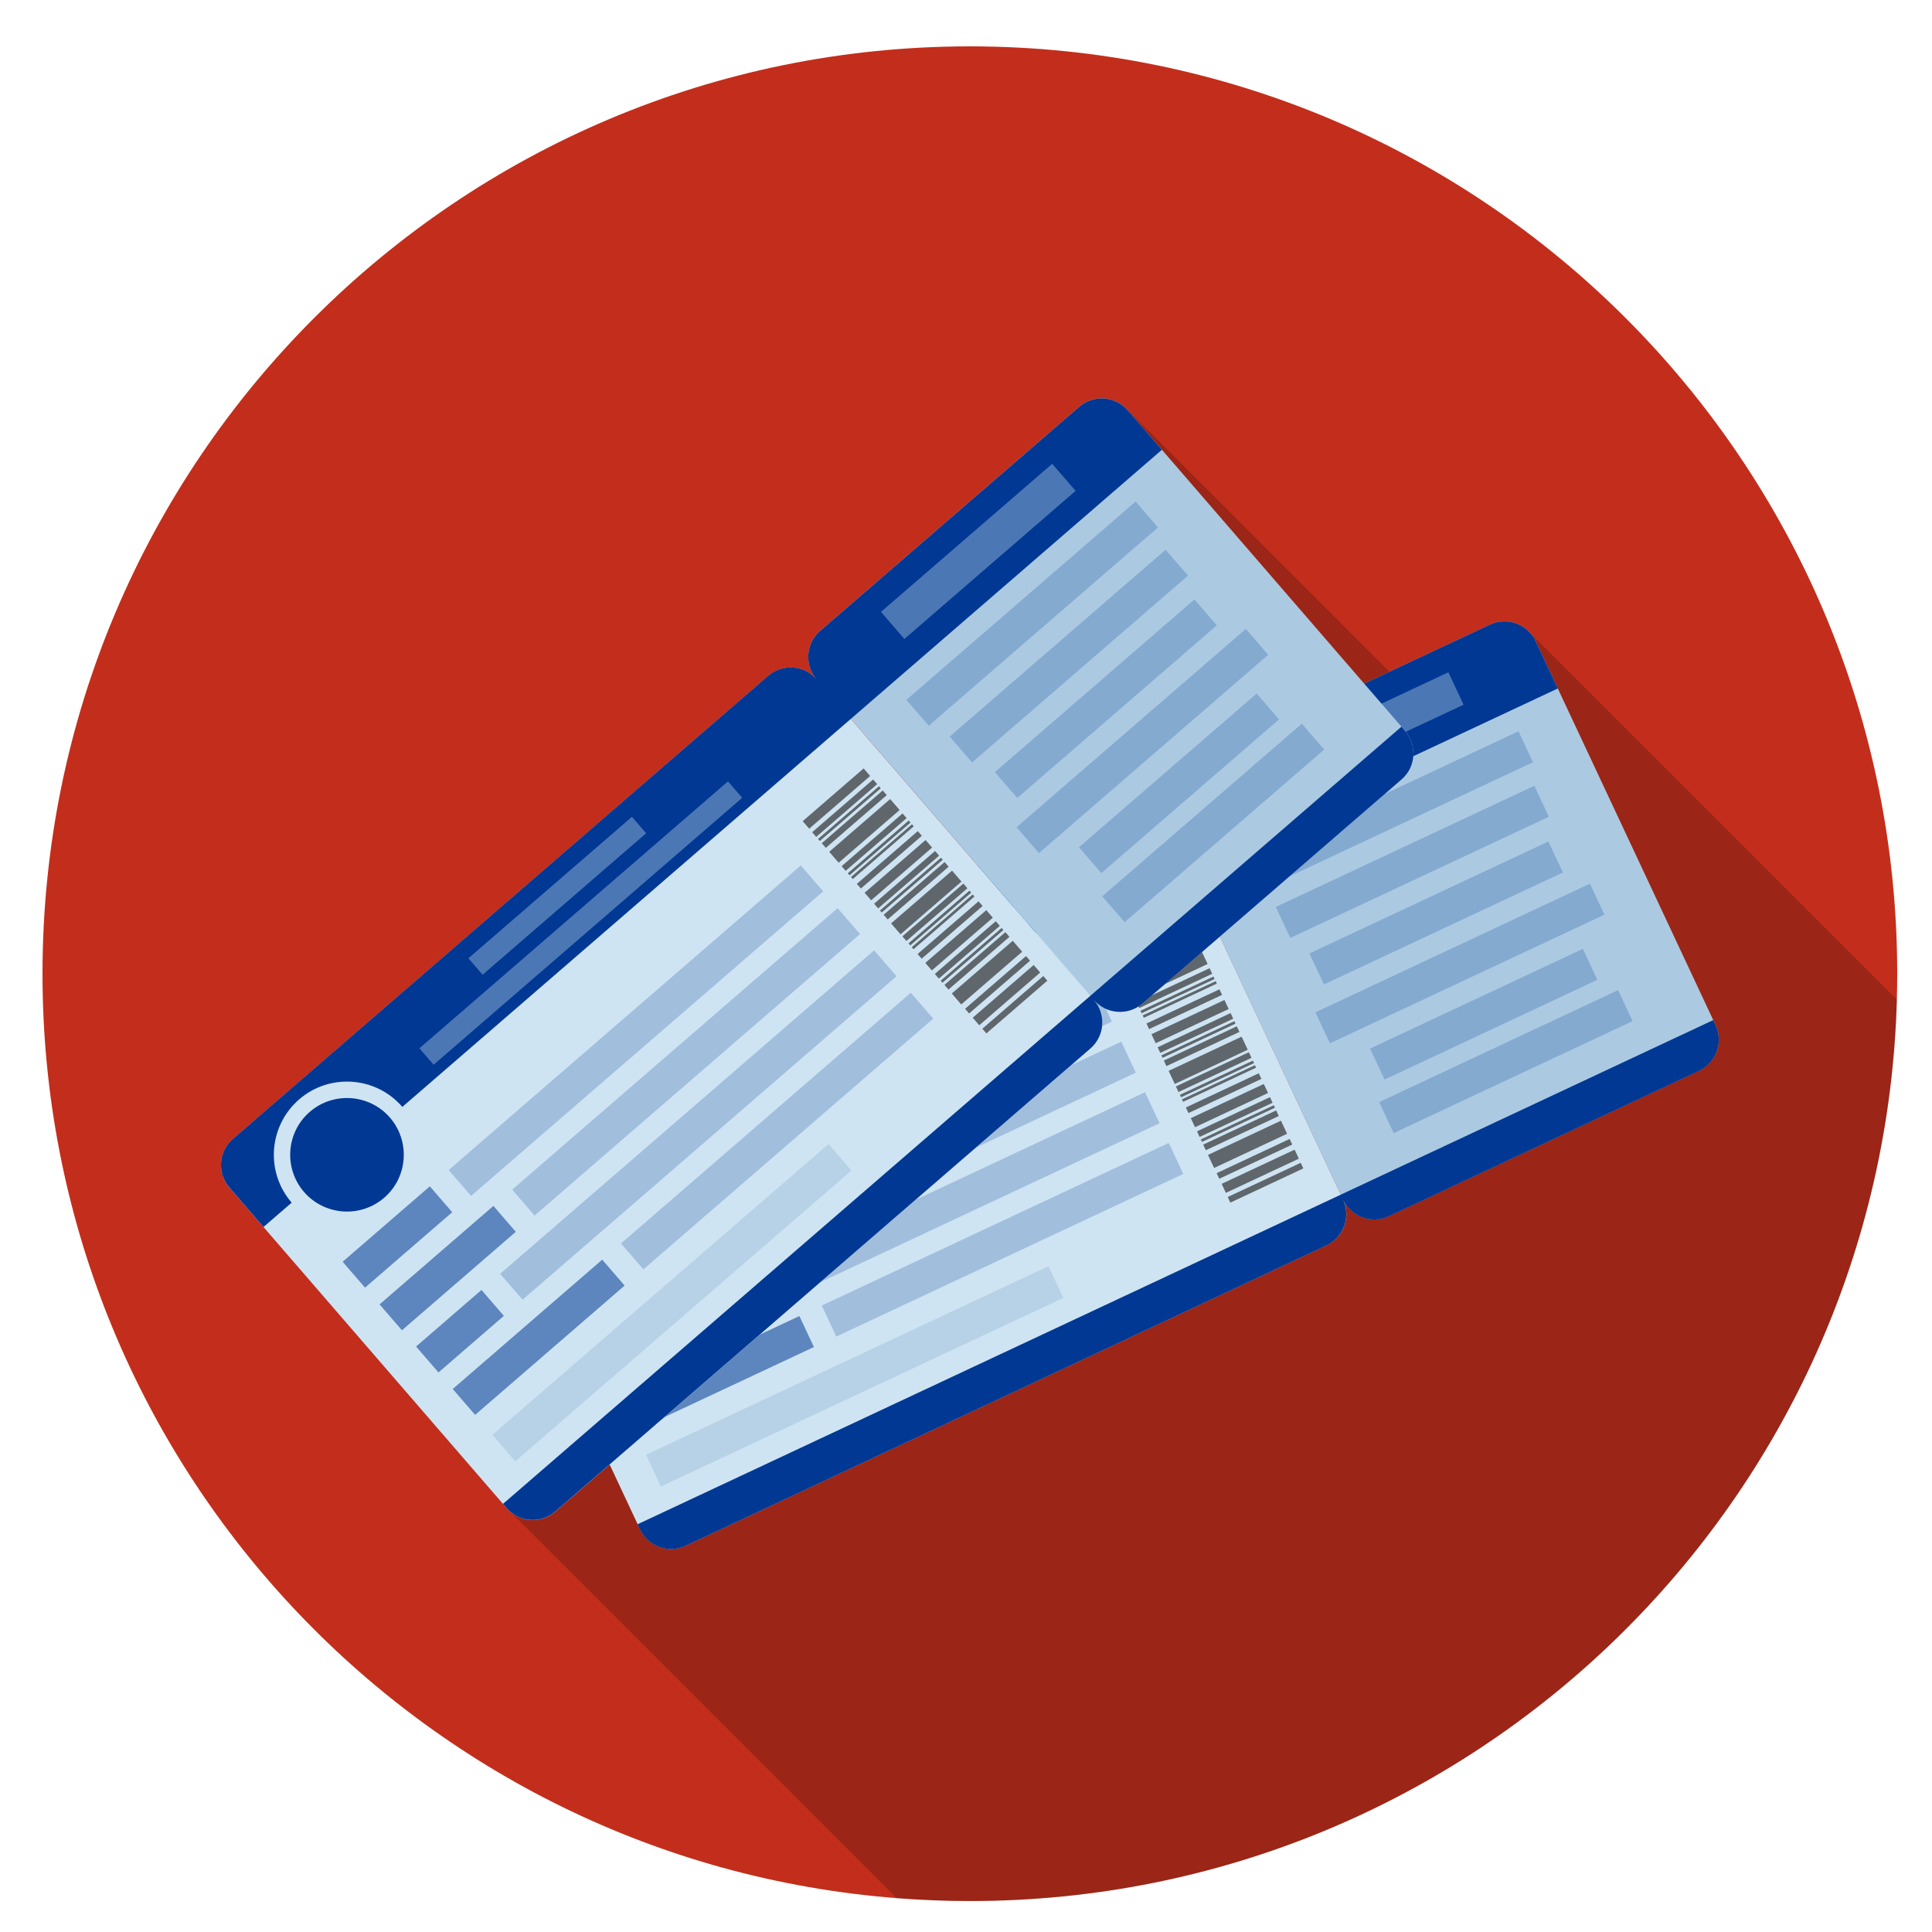
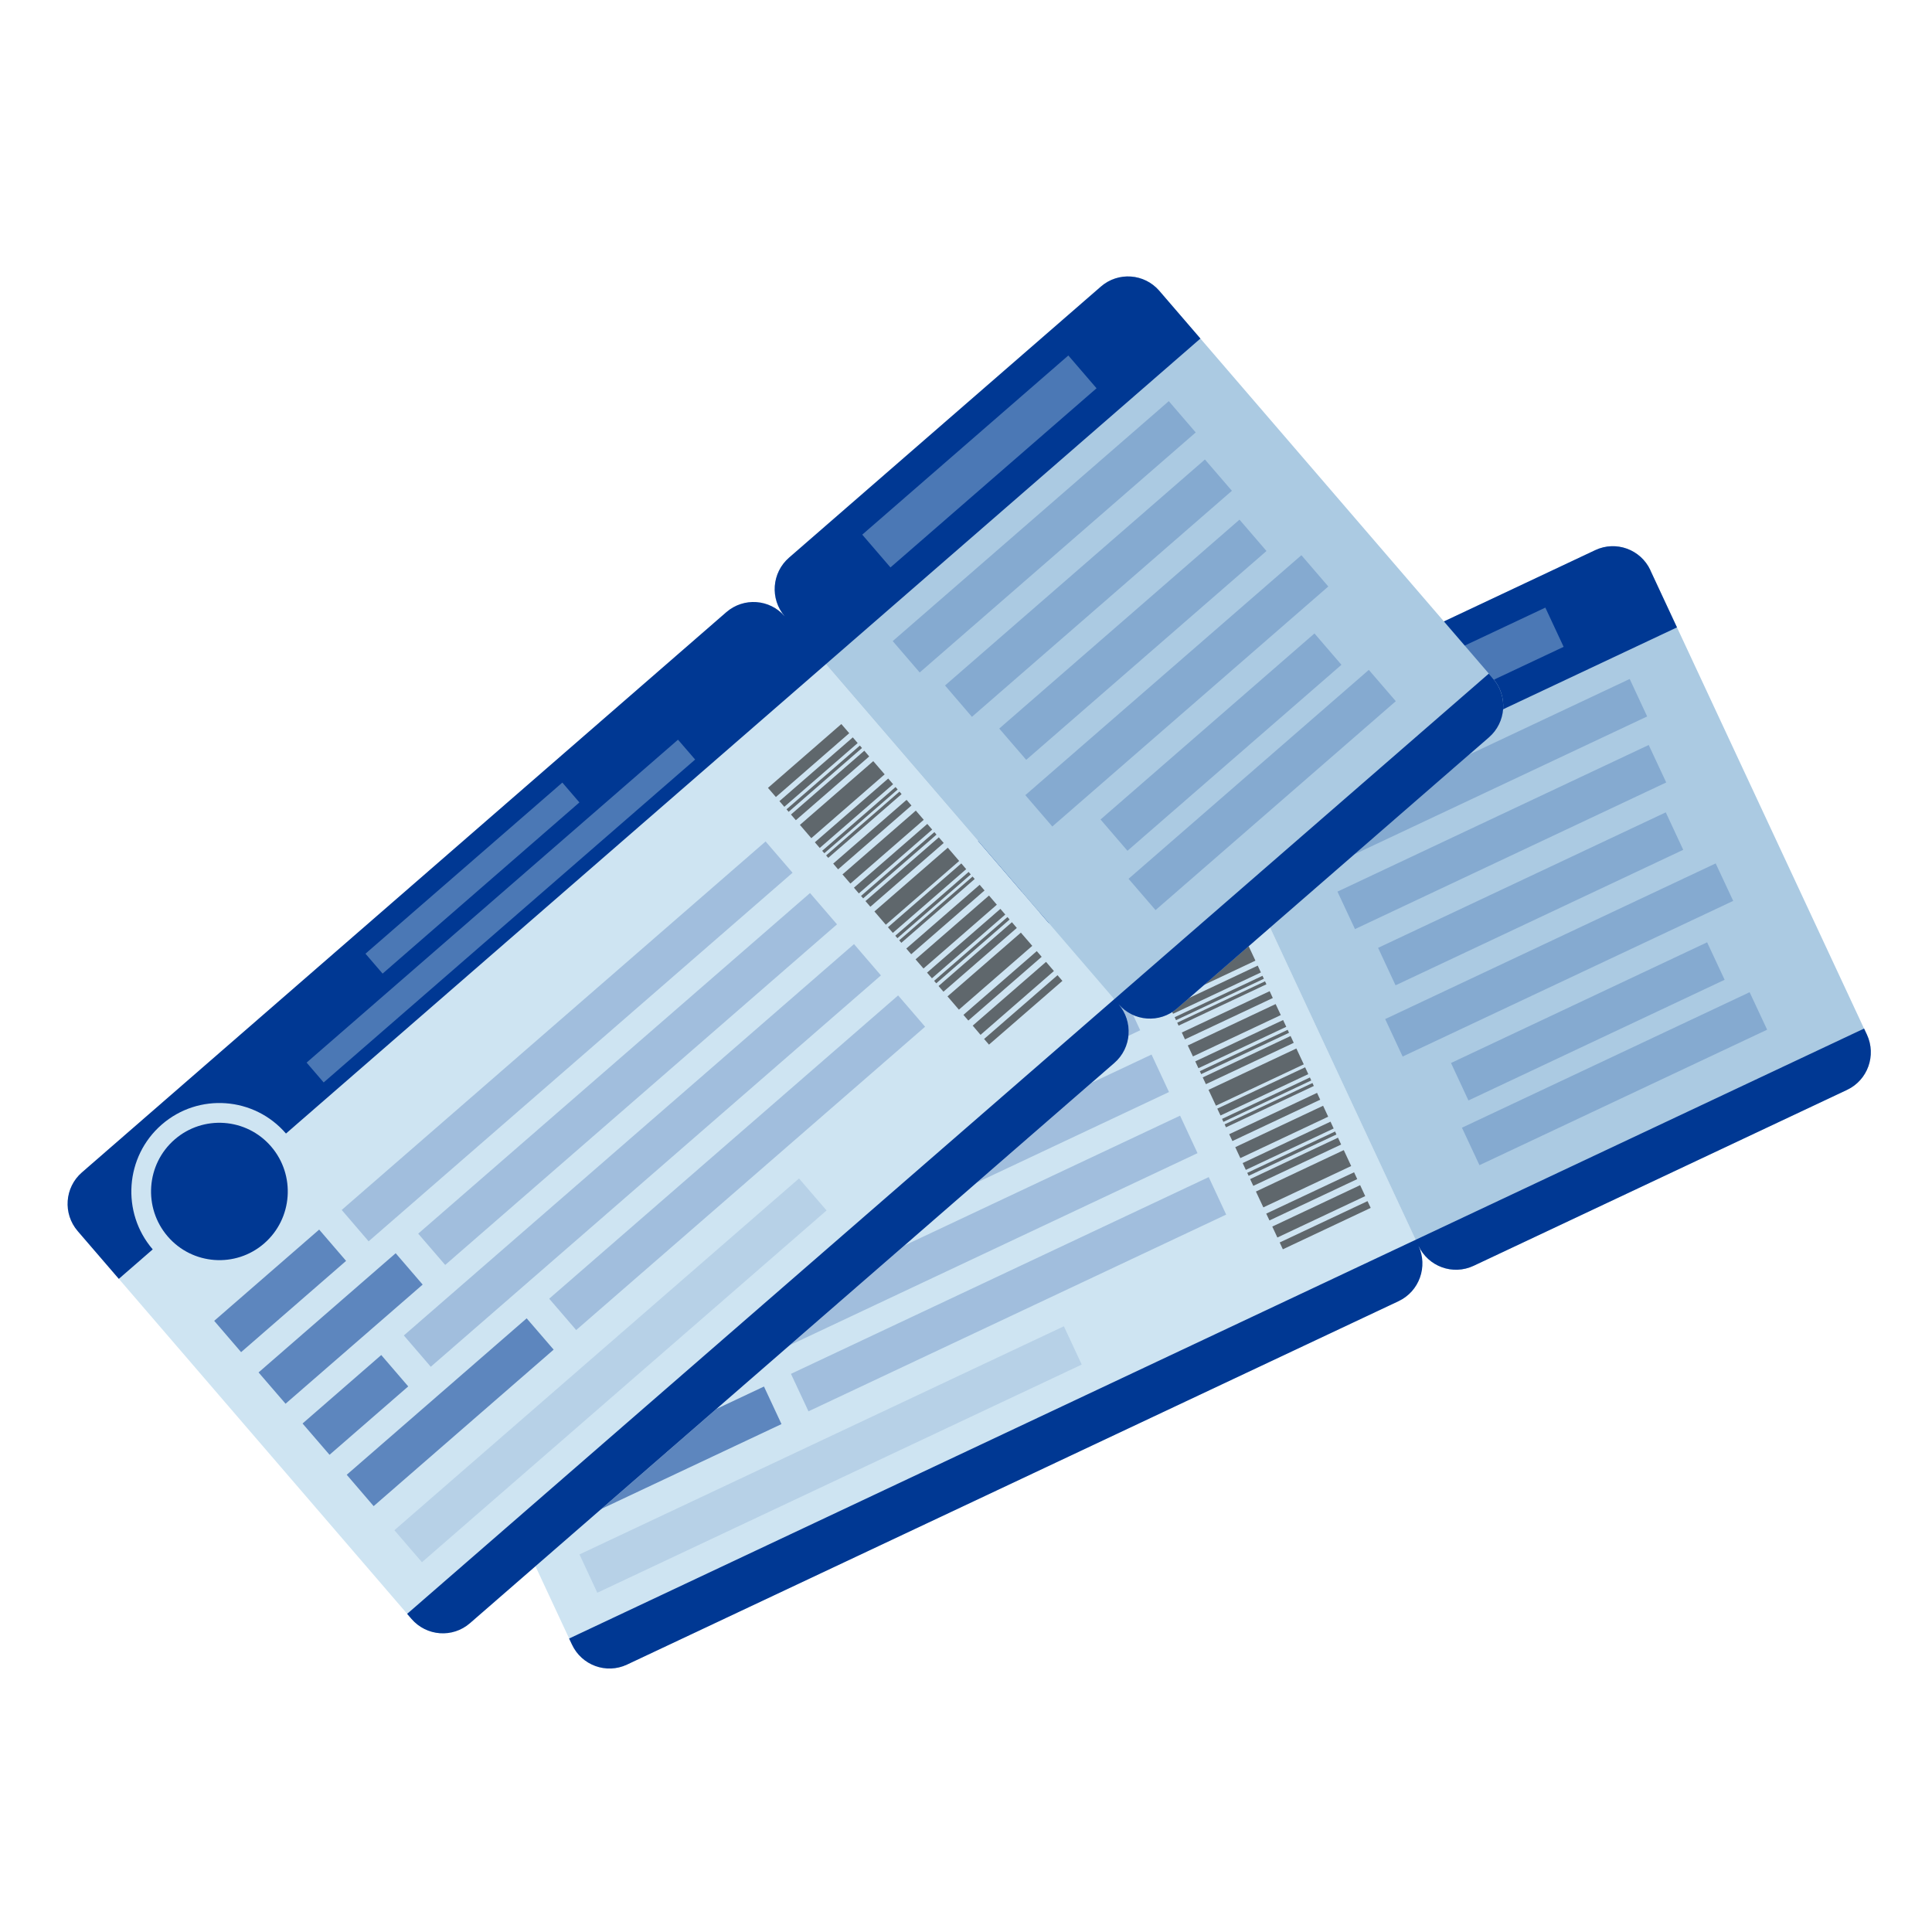
- <svg xmlns="http://www.w3.org/2000/svg" id="Layer_1" data-name="Layer 1" viewBox="0 0 250 250">
+ <svg xmlns="http://www.w3.org/2000/svg" id="Layer_1" data-name="Layer 1" viewBox="0 0 300 300">
  <defs>
    <style>
      .cls-1 {
        fill: #262626;
      }

      .cls-2 {
        fill: #003893;
      }

      .cls-3 {
-         opacity: .2;
+         fill: #cee4f2;
      }

      .cls-4 {
-         fill: #cee4f2;
+         opacity: .22;
      }

      .cls-5 {
-         opacity: .22;
+         opacity: .44;
      }

      .cls-6 {
-         opacity: .44;
+         opacity: .11;
      }

      .cls-7 {
-         opacity: .11;
+         opacity: .66;
      }

      .cls-8 {
-         opacity: .66;
+         opacity: .55;
      }

      .cls-9 {
-         opacity: .55;
-       }
- 
-       .cls-10 {
-         fill: #c22e1b;
-       }
- 
-       .cls-11 {
        fill: #abcae2;
      }
    </style>
  </defs>
-   <path class="cls-10" d="M245.5,126c0,1.13-.02,2.27-.05,3.39-1.8,64.71-54.82,116.6-119.95,116.6-3.18,0-6.33-.13-9.45-.37C54.2,240.82,5.5,189.09,5.5,126,5.5,59.72,59.23,6,125.5,6s120,53.72,120,120Z" />
-   <path class="cls-3" d="M245.46,129.4c-1.8,64.71-54.82,116.6-119.95,116.6-3.18,0-6.33-.13-9.45-.37l-50.49-50.48-13.08-19.26-23.88-23.89s72.96-45.64,76.73-49.71c3.77-4.08,40.61-49.2,40.61-49.2l33.85,33.85,9.89,9.89,7.77-15.45,.77,.76,.03,.04,23.15,23.14,24.07,24.08Z" />
  <g>
-     <g>
-       <path class="cls-4" d="M150.52,105.56l23.28,49.66c1.05,2.23,.09,4.88-2.15,5.93l-82.92,38.87c-2.23,1.04-4.87,.08-5.92-2.15l-23.28-49.66c-1.04-2.23-.08-4.87,2.14-5.92l82.92-38.87c2.23-1.05,4.88-.09,5.93,2.14Z" />
-       <path class="cls-11" d="M198.71,82.97l23.28,49.66c1.05,2.23,.09,4.88-2.14,5.93l-40.13,18.81c-2.23,1.05-4.88,.09-5.93-2.15l-23.28-49.66c-1.04-2.23-.08-4.87,2.15-5.92l40.13-18.81c2.23-1.04,4.87-.08,5.92,2.14Z" />
-       <path class="cls-2" d="M198.71,82.97l2.87,6.12L62.39,154.33l-2.87-6.12c-1.04-2.23-.08-4.87,2.14-5.92l82.92-38.87c2.23-1.05,4.88-.09,5.93,2.14-1.04-2.23-.08-4.87,2.15-5.92l40.13-18.81c2.23-1.04,4.87-.08,5.92,2.14Z" />
-       <path class="cls-2" d="M221.69,132l.3,.64c1.05,2.23,.09,4.88-2.14,5.93l-40.13,18.81c-2.23,1.05-4.88,.09-5.93-2.15,1.05,2.23,.09,4.88-2.15,5.93l-82.92,38.87c-2.23,1.04-4.87,.08-5.92-2.15l-.3-.64,139.19-65.24Z" />
-       <path class="cls-2" d="M82.94,144.7c1.97,4.21,.16,9.21-4.05,11.18-4.2,1.97-9.21,.16-11.18-4.05-1.97-4.21-.16-9.21,4.05-11.18,4.2-1.97,9.21-.16,11.18,4.05Z" />
-       <path class="cls-4" d="M79.34,156.84c-4.73,2.22-10.38,.17-12.59-4.56-2.22-4.73-.17-10.38,4.56-12.59,4.73-2.22,10.38-.17,12.59,4.56,2.22,4.73,.17,10.38-4.56,12.59Zm-7.14-15.23c-3.67,1.72-5.26,6.1-3.54,9.77,1.72,3.67,6.1,5.26,9.77,3.54,3.67-1.72,5.26-6.1,3.54-9.77-1.72-3.67-6.1-5.26-9.77-3.54Z" />
-       <path class="cls-4" d="M81.31,149.59c-.08-.12-.17-.25-.3-.38-.01-.01-.02-.02-.03-.04,0,0,0,0,0,.01-.12-.12-.25-.25-.41-.37-.02-.02-.05-.04-.07-.06-.14-.1-.3-.2-.48-.3h0s-.04-.02-.07-.04c-.54-.28-1.27-.53-2.21-.7,1.32-2.16,1.64-3.63,1.64-3.63h0s-.66-.97-.66-.97c-.02-.02-.04-.04-.06-.04-.06,0-.1,.06-.07,.13l.35,.86-2.9,3.18c-.36-.09-.71-.18-1.04-.26-.29-.04-1.02-.28-1.52-.47-.35-.13-.65-.36-.87-.66l-.59-.82s-.04-.04-.07-.06c.38-.31,.63-.58,.76-.72,.06-.07,.08-.16,.07-.26,0-.03-.04-.05-.06-.03l-1.03,.85s-.02,0-.02,0c-.11-.01-.2,0-.26,0-.07,.01-.08,.12-.02,.17l.03,.02-1.5,.78s-.02,.07,.01,.08c.11,.03,.22,.03,.32,0,.26-.09,.82-.31,1.39-.62l.92,1.57c.48,.83,1.1,1.19,1.11,1.19,.04,.03,.08,.05,.11,.08,.16,.11,.34,.21,.53,.3,.07,.03,.15,.07,.24,.11l-3.23,1.98c-.2,.11-.4,.22-.59,.33-.04,.02-.08,.05-.11,.09,0,0,0,0,0,0l-1.24,.76-.24-.31s-.11-.01-.09,.05c0,.01,0,.02,.01,.03l.42,.56s.51-.1,1.33-.33c1.33-.38,3.5-1.1,5.69-2.33,1.69,.69,3.82,1.43,4.79,1.27,.23-.04,.36-.31,.26-.57-.04-.1-.1-.22-.17-.35-.02-.03-.04-.06-.06-.1Z" />
-       <g class="cls-6">
-         <rect class="cls-11" x="96.62" y="121.99" width="27.98" height="2.81" transform="translate(-41.91 58.61) rotate(-25.11)" />
-       </g>
-       <g class="cls-6">
-         <rect class="cls-11" x="86.19" y="126.21" width="52.79" height="2.81" transform="translate(-43.52 59.84) rotate(-25.11)" />
-       </g>
-       <g class="cls-6">
-         <rect class="cls-11" x="160.5" y="92.98" width="29.29" height="4.63" transform="translate(-23.89 83.34) rotate(-25.11)" />
-       </g>
-       <g class="cls-9">
-         <rect class="cls-2" x="71.27" y="158.06" width="14.92" height="4.43" transform="translate(-60.58 48.56) rotate(-25.11)" />
-       </g>
-       <g class="cls-5">
-         <rect class="cls-2" x="85.54" y="140.75" width="60.25" height="4.43" transform="translate(-49.74 62.6) rotate(-25.11)" />
-       </g>
-       <g class="cls-9">
-         <rect class="cls-2" x="74.15" y="163.7" width="19.48" height="4.43" transform="translate(-62.48 51.29) rotate(-25.11)" />
-       </g>
-       <g class="cls-5">
-         <rect class="cls-2" x="92.98" y="146.39" width="55.68" height="4.43" transform="translate(-51.64 65.32) rotate(-25.11)" />
-       </g>
-       <g class="cls-9">
-         <rect class="cls-2" x="77.61" y="172" width="11.19" height="4.43" transform="translate(-66.07 51.78) rotate(-25.11)" />
-       </g>
-       <g class="cls-5">
-         <rect class="cls-2" x="88.15" y="154.69" width="63.98" height="4.43" transform="translate(-55.23 65.82) rotate(-25.11)" />
-       </g>
-       <g class="cls-9">
-         <rect class="cls-2" x="80.01" y="175.51" width="25.58" height="4.43" transform="translate(-66.65 56.18) rotate(-25.11)" />
-       </g>
-       <g class="cls-5">
-         <rect class="cls-2" x="104.94" y="158.2" width="49.59" height="4.43" transform="translate(-55.82 70.22) rotate(-25.11)" />
-       </g>
-       <g class="cls-5">
-         <rect class="cls-2" x="164.28" y="109.3" width="36.95" height="4.43" transform="translate(-30.05 88.1) rotate(-25.11)" />
-       </g>
-       <g class="cls-5">
-         <rect class="cls-2" x="168.77" y="115.91" width="34.15" height="4.43" transform="translate(-32.57 90.04) rotate(-25.11)" />
-       </g>
-       <g class="cls-5">
-         <rect class="cls-2" x="177.79" y="135.15" width="34.15" height="4.43" transform="translate(-39.88 95.68) rotate(-25.11)" />
-       </g>
-       <g class="cls-5">
-         <rect class="cls-2" x="169.3" y="122.45" width="39.23" height="4.43" transform="translate(-35.05 91.96) rotate(-25.11)" />
-       </g>
-       <g class="cls-5">
-         <rect class="cls-2" x="160.05" y="102.73" width="39.23" height="4.43" transform="translate(-27.55 86.17) rotate(-25.11)" />
-       </g>
-       <g class="cls-5">
-         <rect class="cls-2" x="176.79" y="129.02" width="30.41" height="4.43" transform="translate(-37.55 93.88) rotate(-25.11)" />
-       </g>
-       <g class="cls-6">
-         <rect class="cls-11" x="141.85" y="110.88" width="6.91" height="2.81" transform="translate(-33.92 72.28) rotate(-25.11)" />
-       </g>
-       <g class="cls-7">
-         <rect class="cls-2" x="81.85" y="175.83" width="57.51" height="4.53" transform="translate(-65.13 63.77) rotate(-25.11)" />
-       </g>
-       <g class="cls-8">
-         <rect class="cls-1" x="143.58" y="120.45" width="10.43" height="1.29" transform="translate(-37.33 74.59) rotate(-25.11)" />
-         <rect class="cls-1" x="145.93" y="125.17" width="10.43" height="1.87" transform="translate(-39.23 76.06) rotate(-25.11)" />
-         <rect class="cls-1" x="144.67" y="123.25" width="10.43" height=".35" transform="translate(-38.21 75.28) rotate(-25.11)" />
-         <rect class="cls-1" x="147.16" y="128.56" width="10.43" height=".35" transform="translate(-40.23 76.83) rotate(-25.11)" />
-         <rect class="cls-1" x="147.44" y="129.15" width="10.43" height=".35" transform="translate(-40.45 77.01) rotate(-25.11)" />
-         <rect class="cls-1" x="144.28" y="122.18" width="10.43" height=".8" transform="translate(-37.89 75.03) rotate(-25.11)" />
-         <rect class="cls-1" x="145.08" y="123.89" width="10.43" height=".8" transform="translate(-38.54 75.53) rotate(-25.11)" />
-         <rect class="cls-1" x="148.78" y="131.54" width="10.43" height="1.29" transform="translate(-41.54 77.85) rotate(-25.11)" />
-         <rect class="cls-1" x="151.13" y="136.26" width="10.43" height="1.87" transform="translate(-43.45 79.32) rotate(-25.11)" />
-         <rect class="cls-1" x="149.87" y="134.33" width="10.43" height=".35" transform="translate(-42.43 78.53) rotate(-25.11)" />
-         <rect class="cls-1" x="149.47" y="133.26" width="10.43" height=".8" transform="translate(-42.1 78.28) rotate(-25.11)" />
-         <rect class="cls-1" x="150.28" y="134.98" width="10.43" height=".8" transform="translate(-42.76 78.78) rotate(-25.11)" />
-         <rect class="cls-1" x="146.75" y="127.45" width="10.43" height=".8" transform="translate(-39.89 76.58) rotate(-25.11)" />
-         <rect class="cls-1" x="148.03" y="130.18" width="10.43" height=".8" transform="translate(-40.93 77.38) rotate(-25.11)" />
-         <rect class="cls-1" x="152.26" y="139.43" width="10.43" height=".35" transform="translate(-44.36 80.03) rotate(-25.11)" />
-         <rect class="cls-1" x="152.53" y="140.02" width="10.43" height=".35" transform="translate(-44.59 80.2) rotate(-25.11)" />
-         <rect class="cls-1" x="153.88" y="142.41" width="10.43" height="1.29" transform="translate(-45.68 81.04) rotate(-25.11)" />
-         <rect class="cls-1" x="156.22" y="147.13" width="10.43" height="1.87" transform="translate(-47.58 82.51) rotate(-25.11)" />
-         <rect class="cls-1" x="154.97" y="145.21" width="10.43" height=".35" transform="translate(-46.56 81.72) rotate(-25.11)" />
-         <rect class="cls-1" x="154.57" y="144.14" width="10.43" height=".8" transform="translate(-46.24 81.47) rotate(-25.11)" />
-         <rect class="cls-1" x="155.37" y="145.85" width="10.43" height=".8" transform="translate(-46.89 81.98) rotate(-25.11)" />
-         <rect class="cls-1" x="151.84" y="138.32" width="10.43" height=".8" transform="translate(-44.03 79.77) rotate(-25.11)" />
-         <rect class="cls-1" x="153.13" y="141.05" width="10.43" height=".8" transform="translate(-45.07 80.57) rotate(-25.11)" />
-         <rect class="cls-1" x="157.86" y="150.91" width="10.43" height="1.29" transform="translate(-48.9 83.53) rotate(-25.11)" />
-         <rect class="cls-1" x="158.55" y="152.63" width="10.43" height=".8" transform="translate(-49.47 83.97) rotate(-25.11)" />
-         <rect class="cls-1" x="157.11" y="149.55" width="10.43" height=".8" transform="translate(-48.29 83.06) rotate(-25.11)" />
-       </g>
-     </g>
-     <g>
-       <path class="cls-4" d="M105.68,87.92l35.88,41.48c1.61,1.87,1.41,4.68-.46,6.29l-69.26,59.92c-1.86,1.61-4.67,1.4-6.28-.46l-35.88-41.48c-1.61-1.86-1.4-4.67,.45-6.28l69.26-59.92c1.87-1.61,4.68-1.41,6.28,.45Z" />
-       <path class="cls-11" d="M145.93,53.09l35.88,41.48c1.61,1.87,1.41,4.68-.45,6.28l-33.52,28.99c-1.87,1.61-4.68,1.41-6.29-.46l-35.88-41.48c-1.61-1.86-1.4-4.67,.46-6.28l33.52-28.99c1.86-1.61,4.67-1.4,6.28,.45Z" />
-       <path class="cls-2" d="M145.93,53.09l4.42,5.11L34.1,158.77l-4.42-5.11c-1.61-1.86-1.4-4.67,.45-6.28l69.26-59.92c1.87-1.61,4.68-1.41,6.28,.45-1.61-1.86-1.4-4.67,.46-6.28l33.52-28.99c1.86-1.61,4.67-1.4,6.28,.45Z" />
-       <path class="cls-2" d="M181.35,94.04l.46,.54c1.61,1.87,1.41,4.68-.45,6.28l-33.52,28.99c-1.87,1.61-4.68,1.41-6.29-.46,1.61,1.87,1.41,4.68-.46,6.29l-69.26,59.92c-1.86,1.61-4.67,1.4-6.28-.46l-.46-.54,116.26-100.57Z" />
-       <path class="cls-2" d="M51.26,143.93c3.04,3.51,2.65,8.82-.86,11.86-3.51,3.04-8.82,2.65-11.86-.86-3.04-3.51-2.65-8.82,.86-11.86,3.51-3.04,8.82-2.65,11.86,.86Z" />
-       <path class="cls-4" d="M51.09,156.59c-3.95,3.42-9.94,2.98-13.35-.97-3.42-3.95-2.98-9.94,.97-13.36,3.95-3.42,9.94-2.98,13.35,.97,3.42,3.95,2.98,9.94-.97,13.36Zm-11-12.72c-3.07,2.65-3.4,7.3-.75,10.37,2.65,3.06,7.3,3.4,10.37,.75,3.07-2.65,3.4-7.3,.75-10.37-2.65-3.06-7.3-3.4-10.37-.75Z" />
-       <g class="cls-6">
-         <rect class="cls-11" x="58.12" y="114.51" width="27.98" height="2.81" transform="translate(-58.26 75.42) rotate(-40.86)" />
-       </g>
-       <g class="cls-6">
-         <rect class="cls-11" x="48.76" y="118.03" width="52.79" height="2.81" transform="translate(-59.82 78.28) rotate(-40.86)" />
-       </g>
-       <g class="cls-6">
-         <rect class="cls-11" x="111.95" y="69.03" width="29.29" height="4.63" transform="translate(-15.83 100.21) rotate(-40.86)" />
-       </g>
-       <g class="cls-9">
-         <rect class="cls-2" x="43.97" y="157.84" width="14.92" height="4.43" transform="translate(-92.18 72.66) rotate(-40.86)" />
-       </g>
-       <g class="cls-5">
-         <rect class="cls-2" x="52.16" y="131.16" width="60.25" height="4.43" transform="translate(-67.2 86.33) rotate(-40.86)" />
-       </g>
-       <g class="cls-9">
-         <rect class="cls-2" x="48.19" y="161.87" width="19.48" height="4.43" transform="translate(-93.23 77.89) rotate(-40.86)" />
-       </g>
-       <g class="cls-5">
-         <rect class="cls-2" x="60.94" y="135.18" width="55.68" height="4.43" transform="translate(-68.25 91.57) rotate(-40.86)" />
-       </g>
-       <g class="cls-9">
-         <rect class="cls-2" x="53.93" y="170.04" width="11.19" height="4.43" transform="translate(-98.19 80.92) rotate(-40.86)" />
-       </g>
-       <g class="cls-5">
-         <rect class="cls-2" x="58.38" y="143.36" width="63.98" height="4.43" transform="translate(-73.22 94.6) rotate(-40.86)" />
-       </g>
-       <g class="cls-9">
-         <rect class="cls-2" x="56.92" y="170.82" width="25.58" height="4.43" transform="translate(-96.22 87.78) rotate(-40.86)" />
-       </g>
-       <g class="cls-5">
-         <rect class="cls-2" x="75.76" y="144.14" width="49.59" height="4.43" transform="translate(-71.24 101.45) rotate(-40.86)" />
-       </g>
-       <g class="cls-5">
-         <rect class="cls-2" x="119.84" y="82.68" width="36.95" height="4.43" transform="translate(-21.84 111.18) rotate(-40.86)" />
-       </g>
-       <g class="cls-5">
-         <rect class="cls-2" x="126.02" y="88.2" width="34.15" height="4.43" transform="translate(-24.28 115.65) rotate(-40.86)" />
-       </g>
-       <g class="cls-5">
-         <rect class="cls-2" x="139.92" y="104.27" width="34.15" height="4.43" transform="translate(-31.41 128.66) rotate(-40.86)" />
-       </g>
-       <g class="cls-5">
-         <rect class="cls-2" x="128.2" y="93.67" width="39.23" height="4.43" transform="translate(-26.7 120.07) rotate(-40.86)" />
-       </g>
-       <g class="cls-5">
-         <rect class="cls-2" x="113.95" y="77.19" width="39.23" height="4.43" transform="translate(-19.4 106.73) rotate(-40.86)" />
-       </g>
-       <g class="cls-5">
-         <rect class="cls-2" x="137.36" y="99.15" width="30.41" height="4.43" transform="translate(-29.14 124.51) rotate(-40.86)" />
-       </g>
-       <g class="cls-7">
-         <rect class="cls-2" x="58.19" y="166.3" width="57.51" height="4.53" transform="translate(-89.09 97.96) rotate(-40.86)" />
-       </g>
-       <g class="cls-8">
-         <rect class="cls-1" x="103.02" y="102.69" width="10.43" height="1.29" transform="translate(-41.23 95.99) rotate(-40.86)" />
-         <rect class="cls-1" x="106.64" y="106.58" width="10.43" height="1.87" transform="translate(-43.08 99.38) rotate(-40.86)" />
-         <rect class="cls-1" x="104.7" y="105.1" width="10.43" height=".35" transform="translate(-42.09 97.57) rotate(-40.86)" />
-         <rect class="cls-1" x="108.54" y="109.54" width="10.43" height=".35" transform="translate(-44.05 101.16) rotate(-40.86)" />
-         <rect class="cls-1" x="108.96" y="110.03" width="10.43" height=".35" transform="translate(-44.27 101.55) rotate(-40.86)" />
-         <rect class="cls-1" x="104.09" y="104.17" width="10.43" height=".8" transform="translate(-41.78 97) rotate(-40.86)" />
-         <rect class="cls-1" x="105.33" y="105.6" width="10.43" height=".8" transform="translate(-42.41 98.15) rotate(-40.86)" />
-         <rect class="cls-1" x="111.03" y="111.95" width="10.43" height="1.29" transform="translate(-45.33 103.49) rotate(-40.86)" />
-         <rect class="cls-1" x="114.65" y="115.84" width="10.43" height="1.87" transform="translate(-47.19 106.88) rotate(-40.86)" />
-         <rect class="cls-1" x="112.71" y="114.36" width="10.43" height=".35" transform="translate(-46.19 105.06) rotate(-40.86)" />
-         <rect class="cls-1" x="112.1" y="113.43" width="10.43" height=".8" transform="translate(-45.88 104.49) rotate(-40.86)" />
-         <rect class="cls-1" x="113.34" y="114.86" width="10.43" height=".8" transform="translate(-46.52 105.65) rotate(-40.86)" />
-         <rect class="cls-1" x="107.9" y="108.57" width="10.43" height=".8" transform="translate(-43.73 100.56) rotate(-40.86)" />
-         <rect class="cls-1" x="109.87" y="110.85" width="10.43" height=".8" transform="translate(-44.74 102.41) rotate(-40.86)" />
-         <rect class="cls-1" x="116.4" y="118.62" width="10.43" height=".35" transform="translate(-48.08 108.51) rotate(-40.86)" />
-         <rect class="cls-1" x="116.82" y="119.11" width="10.43" height=".35" transform="translate(-48.3 108.91) rotate(-40.86)" />
-         <rect class="cls-1" x="118.89" y="121.03" width="10.43" height="1.29" transform="translate(-49.36 110.84) rotate(-40.86)" />
-         <rect class="cls-1" x="122.51" y="124.92" width="10.43" height="1.87" transform="translate(-51.22 114.23) rotate(-40.86)" />
-         <rect class="cls-1" x="120.57" y="123.44" width="10.43" height=".35" transform="translate(-50.22 112.42) rotate(-40.86)" />
-         <rect class="cls-1" x="119.96" y="122.51" width="10.43" height=".8" transform="translate(-49.91 111.85) rotate(-40.86)" />
-         <rect class="cls-1" x="121.2" y="123.94" width="10.43" height=".8" transform="translate(-50.54 113) rotate(-40.86)" />
-         <rect class="cls-1" x="115.76" y="117.65" width="10.43" height=".8" transform="translate(-47.75 107.91) rotate(-40.86)" />
-         <rect class="cls-1" x="117.73" y="119.94" width="10.43" height=".8" transform="translate(-48.77 109.76) rotate(-40.86)" />
-         <rect class="cls-1" x="125.03" y="128.12" width="10.43" height="1.29" transform="translate(-52.51 116.59) rotate(-40.86)" />
-         <rect class="cls-1" x="126.1" y="129.61" width="10.43" height=".8" transform="translate(-53.05 117.59) rotate(-40.86)" />
-         <rect class="cls-1" x="123.87" y="127.03" width="10.43" height=".8" transform="translate(-51.91 115.5) rotate(-40.86)" />
-       </g>
+     <path class="cls-3" d="M186.64,121.33l33.62,72.1c1.51,3.24,.13,7.09-3.1,8.61l-119.8,56.43c-3.21,1.51-7.04,.12-8.55-3.12l-33.62-72.1c-1.51-3.23-.12-7.08,3.09-8.59l119.8-56.43c3.23-1.52,7.05-.13,8.56,3.1Z" />
+     <path class="cls-9" d="M256.26,88.54l33.62,72.1c1.51,3.24,.13,7.09-3.09,8.6l-57.97,27.31c-3.23,1.52-7.05,.13-8.57-3.11l-33.62-72.1c-1.51-3.23-.12-7.08,3.11-8.6l57.97-27.31c3.21-1.51,7.04-.12,8.55,3.11Z" />
+     <path class="cls-2" d="M256.26,88.54l4.14,8.88L59.33,192.13l-4.14-8.88c-1.51-3.23-.12-7.08,3.09-8.59l119.8-56.43c3.23-1.52,7.05-.13,8.56,3.1-1.51-3.23-.12-7.08,3.11-8.6l57.97-27.31c3.21-1.51,7.04-.12,8.55,3.11Z" />
+     <path class="cls-2" d="M289.45,159.71l.44,.93c1.51,3.24,.13,7.09-3.09,8.6l-57.97,27.31c-3.23,1.52-7.05,.13-8.57-3.11,1.51,3.24,.13,7.09-3.1,8.61l-119.8,56.43c-3.21,1.51-7.04,.12-8.55-3.12l-.44-.93,201.07-94.71Z" />
+     <path class="cls-2" d="M89.01,178.15c2.85,6.11,.23,13.37-5.84,16.23-6.07,2.86-13.31,.23-16.15-5.87-2.85-6.11-.23-13.37,5.84-16.23,6.07-2.86,13.31-.23,16.15,5.87Z" />
+     <path class="cls-3" d="M83.82,195.78c-6.83,3.22-14.99,.25-18.19-6.61-3.2-6.86-.25-15.06,6.58-18.28,6.83-3.22,14.99-.25,18.19,6.61,3.2,6.86,.25,15.06-6.58,18.28Zm-10.31-22.11c-5.3,2.5-7.59,8.86-5.11,14.19,2.48,5.33,8.82,7.63,14.12,5.13,5.3-2.5,7.59-8.86,5.11-14.19-2.48-5.33-8.82-7.63-14.12-5.13Z" />
+     <path class="cls-3" d="M86.66,185.25c-.11-.18-.25-.36-.43-.55-.02-.02-.02-.04-.04-.05,0,0,0,.01,.01,.02-.17-.18-.36-.36-.59-.53-.04-.03-.07-.05-.11-.08-.2-.15-.43-.29-.69-.43h0s-.06-.04-.1-.05c-.79-.41-1.83-.78-3.2-1.01,1.91-3.14,2.37-5.26,2.37-5.26h0s-.95-1.41-.95-1.41c-.02-.03-.06-.06-.09-.06-.09,0-.14,.09-.1,.19l.5,1.25-4.19,4.62c-.52-.13-1.03-.26-1.5-.38-.43-.05-1.47-.41-2.2-.68-.51-.19-.94-.52-1.26-.96l-.86-1.19s-.06-.06-.09-.09c.55-.46,.92-.84,1.09-1.04,.08-.1,.12-.23,.1-.38,0-.05-.05-.07-.09-.05l-1.49,1.23s-.02-.01-.03-.01c-.15-.02-.28-.01-.38,0-.1,.02-.12,.18-.03,.24l.04,.03-2.16,1.13s-.03,.1,.02,.11c.15,.04,.31,.04,.46-.01,.38-.14,1.18-.46,2.01-.91l1.33,2.28c.69,1.2,1.58,1.72,1.6,1.73,.05,.04,.11,.07,.17,.11,.24,.15,.49,.3,.77,.43,.1,.04,.22,.1,.35,.16l-4.66,2.87c-.29,.16-.57,.32-.86,.48-.06,.03-.12,.07-.16,.13,0,0,0,0,0,.01l-1.79,1.1-.35-.44c-.06-.07-.15-.02-.14,.07,0,.02,0,.03,.02,.05l.6,.81s.73-.14,1.92-.48c1.92-.54,5.06-1.6,8.22-3.38,2.44,1,5.52,2.08,6.92,1.84,.33-.06,.51-.45,.37-.83-.06-.15-.14-.32-.25-.5-.03-.05-.06-.09-.09-.14Z" />
+     <g class="cls-5">
+       <polygon class="cls-9" points="148.15 140.44 111.55 157.68 109.83 153.99 146.43 136.75 148.15 140.44" />
+     </g>
+     <g class="cls-5">
+       <polygon class="cls-9" points="167.23 138.92 98.18 171.45 96.46 167.76 165.51 135.24 167.23 138.92" />
+     </g>
+     <g class="cls-5">
+       <polygon class="cls-9" points="242.8 100.44 204.48 118.49 201.64 112.4 239.96 94.35 242.8 100.44" />
+     </g>
+     <g class="cls-8">
+       <polygon class="cls-2" points="94.05 199.07 74.54 208.26 71.82 202.44 91.33 193.25 94.05 199.07" />
+     </g>
+     <g class="cls-4">
+       <polygon class="cls-2" points="177.05 159.98 98.24 197.1 95.53 191.28 174.34 154.15 177.05 159.98" />
+     </g>
+     <g class="cls-8">
+       <polygon class="cls-2" points="104.49 205.85 79.01 217.85 76.3 212.03 101.78 200.03 104.49 205.85" />
+     </g>
+     <g class="cls-4">
+       <polygon class="cls-2" points="181.52 169.57 108.69 203.88 105.97 198.06 178.81 163.75 181.52 169.57" />
+     </g>
+     <g class="cls-8">
+       <polygon class="cls-2" points="98.07 220.46 83.44 227.35 80.72 221.53 95.36 214.64 98.07 220.46" />
+     </g>
+     <g class="cls-4">
+       <polygon class="cls-2" points="185.95 179.06 102.26 218.48 99.55 212.66 183.24 173.24 185.95 179.06" />
+     </g>
+     <g class="cls-8">
+       <polygon class="cls-2" points="121.35 221.13 87.89 236.89 85.17 231.06 118.63 215.3 121.35 221.13" />
+     </g>
+     <g class="cls-4">
+       <polygon class="cls-2" points="190.4 188.6 125.54 219.15 122.82 213.33 187.69 182.78 190.4 188.6" />
+     </g>
+     <g class="cls-4">
+       <polygon class="cls-2" points="258.73 121.5 210.4 144.27 207.68 138.45 256.01 115.68 258.73 121.5" />
+     </g>
+     <g class="cls-4">
+       <polygon class="cls-2" points="261.37 131.96 216.7 153 213.99 147.18 258.66 126.14 261.37 131.96" />
+     </g>
+     <g class="cls-4">
+       <polygon class="cls-2" points="274.4 159.89 229.73 180.93 227.01 175.11 271.68 154.07 274.4 159.89" />
+     </g>
+     <g class="cls-4">
+       <polygon class="cls-2" points="269.13 139.89 217.8 164.06 215.09 158.24 266.41 134.07 269.13 139.89" />
+     </g>
+     <g class="cls-4">
+       <polygon class="cls-2" points="255.77 111.25 204.45 135.42 201.74 129.6 253.06 105.43 255.77 111.25" />
+     </g>
+     <g class="cls-4">
+       <polygon class="cls-2" points="267.8 152.14 228.02 170.88 225.31 165.06 265.08 146.32 267.8 152.14" />
+     </g>
+     <g class="cls-5">
+       <polygon class="cls-9" points="184.49 130.8 175.45 135.06 173.73 131.37 182.77 127.11 184.49 130.8" />
+     </g>
+     <g class="cls-6">
+       <polygon class="cls-2" points="167.97 211.89 92.75 247.32 89.98 241.37 165.2 205.94 167.97 211.89" />
+     </g>
+     <g class="cls-7">
+       <polygon class="cls-1" points="191.37 141.52 177.73 147.94 176.94 146.24 190.58 139.82 191.37 141.52" />
+       <polygon class="cls-1" points="194.94 149.17 181.3 155.6 180.15 153.14 193.79 146.71 194.94 149.17" />
+       <polygon class="cls-1" points="192.66 144.28 179.02 150.7 178.8 150.24 192.44 143.82 192.66 144.28" />
+       <polygon class="cls-1" points="196.25 151.98 182.61 158.41 182.4 157.95 196.04 151.52 196.25 151.98" />
+       <polygon class="cls-1" points="196.65 152.84 183.01 159.26 182.8 158.8 196.43 152.38 196.65 152.84" />
+       <polygon class="cls-1" points="192.22 143.35 178.58 149.77 178.09 148.72 191.73 142.29 192.22 143.35" />
+       <polygon class="cls-1" points="193.38 145.84 179.74 152.26 179.25 151.2 192.89 144.78 193.38 145.84" />
+       <polygon class="cls-1" points="198.88 157.62 185.24 164.04 184.44 162.34 198.08 155.91 198.88 157.62" />
+       <polygon class="cls-1" points="202.45 165.27 188.81 171.69 187.66 169.23 201.3 162.81 202.45 165.27" />
+       <polygon class="cls-1" points="200.16 160.37 186.52 166.79 186.31 166.33 199.95 159.91 200.16 160.37" />
+       <polygon class="cls-1" points="199.73 159.44 186.09 165.87 185.6 164.81 199.24 158.39 199.73 159.44" />
+       <polygon class="cls-1" points="200.89 161.93 187.25 168.35 186.76 167.3 200.4 160.87 200.89 161.93" />
+       <polygon class="cls-1" points="195.79 151 182.15 157.42 181.66 156.37 195.3 149.94 195.79 151" />
+       <polygon class="cls-1" points="197.64 154.97 184 161.39 183.51 160.33 197.15 153.91 197.64 154.97" />
+       <polygon class="cls-1" points="203.61 167.77 189.97 174.2 189.76 173.74 203.4 167.31 203.61 167.77" />
+       <polygon class="cls-1" points="204.01 168.63 190.37 175.05 190.16 174.59 203.8 168.17 204.01 168.63" />
+       <polygon class="cls-1" points="206.24 173.4 192.6 179.83 191.81 178.13 205.45 171.7 206.24 173.4" />
+       <polygon class="cls-1" points="209.81 181.06 196.17 187.48 195.02 185.02 208.66 178.59 209.81 181.06" />
+       <polygon class="cls-1" points="207.52 176.16 193.89 182.58 193.67 182.12 207.31 175.7 207.52 176.16" />
+       <polygon class="cls-1" points="207.09 175.23 193.45 181.66 192.96 180.6 206.6 174.17 207.09 175.23" />
+       <polygon class="cls-1" points="208.25 177.72 194.61 184.14 194.12 183.09 207.76 176.66 208.25 177.72" />
+       <polygon class="cls-1" points="203.15 166.79 189.52 173.21 189.02 172.15 202.66 165.73 203.15 166.79" />
+       <polygon class="cls-1" points="205 170.76 191.37 177.18 190.87 176.12 204.51 169.7 205 170.76" />
+       <polygon class="cls-1" points="211.99 185.73 198.35 192.16 197.56 190.46 211.2 184.03 211.99 185.73" />
+       <polygon class="cls-1" points="212.84 187.56 199.2 193.99 198.71 192.93 212.35 186.51 212.84 187.56" />
+       <polygon class="cls-1" points="210.75 183.09 197.12 189.51 196.62 188.45 210.26 182.03 210.75 183.09" />
+     </g>
+   </g>
+   <g>
+     <path class="cls-3" d="M121.86,95.71l51.84,60.22c2.33,2.71,2.04,6.79-.66,9.13l-100.06,86.99c-2.68,2.33-6.74,2.04-9.08-.67L12.07,191.16c-2.32-2.7-2.03-6.78,.66-9.11L112.78,95.06c2.7-2.34,6.75-2.05,9.08,.65Z" />
+     <path class="cls-9" d="M180.01,45.15l51.84,60.22c2.33,2.71,2.04,6.79-.65,9.12l-48.42,42.09c-2.7,2.34-6.75,2.05-9.09-.66l-51.84-60.22c-2.32-2.7-2.03-6.78,.67-9.12l48.42-42.09c2.68-2.33,6.74-2.04,9.07,.66Z" />
+     <path class="cls-2" d="M180.01,45.15l6.39,7.42L18.45,198.58l-6.39-7.42c-2.32-2.7-2.03-6.78,.66-9.11L112.78,95.06c2.7-2.34,6.75-2.05,9.08,.65-2.32-2.7-2.03-6.78,.67-9.12l48.42-42.09c2.68-2.33,6.74-2.04,9.07,.66Z" />
+     <path class="cls-2" d="M231.18,104.6l.67,.78c2.33,2.71,2.04,6.79-.65,9.12l-48.42,42.09c-2.7,2.34-6.75,2.05-9.09-.66,2.33,2.71,2.04,6.79-.66,9.13l-100.06,86.99c-2.68,2.33-6.74,2.04-9.08-.67l-.67-.78L231.18,104.6Z" />
+     <path class="cls-2" d="M43.24,177.03c4.39,5.1,3.83,12.81-1.24,17.22-5.07,4.41-12.74,3.85-17.13-1.25-4.39-5.1-3.83-12.81,1.24-17.22,5.07-4.41,12.74-3.85,17.13,1.25Z" />
+     <path class="cls-3" d="M43.01,195.41c-5.7,4.96-14.36,4.33-19.29-1.4-4.93-5.73-4.31-14.43,1.4-19.39,5.7-4.96,14.36-4.33,19.29,1.4,4.93,5.73,4.31,14.43-1.4,19.39Zm-15.89-18.47c-4.43,3.85-4.91,10.6-1.08,15.05,3.83,4.45,10.55,4.94,14.98,1.09,4.43-3.85,4.91-10.6,1.08-15.05-3.83-4.45-10.55-4.94-14.98-1.09Z" />
+     <g class="cls-5">
+       <polygon class="cls-9" points="89.97 124.6 59.41 151.18 56.75 148.09 87.32 121.52 89.97 124.6" />
+     </g>
+     <g class="cls-5">
+       <polygon class="cls-9" points="107.94 117.94 50.26 168.08 47.61 165 105.28 114.86 107.94 117.94" />
+     </g>
+     <g class="cls-5">
+       <polygon class="cls-9" points="170.27 60.29 138.27 88.11 133.89 83.02 165.89 55.2 170.27 60.29" />
+     </g>
+     <g class="cls-8">
+       <polygon class="cls-2" points="53.74 195.79 37.44 209.96 33.26 205.1 49.56 190.93 53.74 195.79" />
+     </g>
+     <g class="cls-4">
+       <polygon class="cls-2" points="123.07 135.52 57.24 192.75 53.06 187.88 118.88 130.66 123.07 135.52" />
+     </g>
+     <g class="cls-8">
+       <polygon class="cls-2" points="65.63 199.47 44.34 217.97 40.15 213.11 61.44 194.6 65.63 199.47" />
+     </g>
+     <g class="cls-4">
+       <polygon class="cls-2" points="129.97 143.53 69.13 196.42 64.94 191.56 125.78 138.67 129.97 143.53" />
+     </g>
+     <g class="cls-8">
+       <polygon class="cls-2" points="63.39 215.28 51.17 225.9 46.98 221.04 59.2 210.41 63.39 215.28" />
+     </g>
+     <g class="cls-4">
+       <polygon class="cls-2" points="136.79 151.46 66.89 212.23 62.71 207.37 132.61 146.6 136.79 151.46" />
+     </g>
+     <g class="cls-8">
+       <polygon class="cls-2" points="85.97 209.57 58.02 233.87 53.84 229 81.78 204.71 85.97 209.57" />
+     </g>
+     <g class="cls-4">
+       <polygon class="cls-2" points="143.65 159.43 89.47 206.53 85.28 201.66 139.46 154.57 143.65 159.43" />
+     </g>
+     <g class="cls-4">
+       <polygon class="cls-2" points="191.29 76.21 150.92 111.31 146.74 106.44 187.1 71.35 191.29 76.21" />
+     </g>
+     <g class="cls-4">
+       <polygon class="cls-2" points="196.66 85.56 159.35 117.99 155.16 113.13 192.47 80.69 196.66 85.56" />
+     </g>
+     <g class="cls-4">
+       <polygon class="cls-2" points="216.74 108.88 179.43 141.32 175.24 136.46 212.55 104.02 216.74 108.88" />
+     </g>
+     <g class="cls-4">
+       <polygon class="cls-2" points="206.26 91.07 163.4 128.34 159.21 123.47 202.08 86.21 206.26 91.07" />
+     </g>
+     <g class="cls-4">
+       <polygon class="cls-2" points="185.67 67.15 142.81 104.42 138.62 99.55 181.49 62.29 185.67 67.15" />
+     </g>
+     <g class="cls-4">
+       <polygon class="cls-2" points="208.3 103.23 175.07 132.11 170.89 127.25 204.11 98.36 208.3 103.23" />
+     </g>
+     <g class="cls-6">
+       <polygon class="cls-2" points="128.35 187.96 65.52 242.58 61.24 237.61 124.07 182.99 128.35 187.96" />
+     </g>
+     <g class="cls-7">
+       <polygon class="cls-1" points="131.87 113.85 120.48 123.76 119.25 122.34 130.64 112.43 131.87 113.85" />
+       <polygon class="cls-1" points="137.37 120.24 125.98 130.15 124.21 128.09 135.6 118.19 137.37 120.24" />
+       <polygon class="cls-1" points="133.85 116.15 122.46 126.06 122.13 125.67 133.52 115.77 133.85 116.15" />
+       <polygon class="cls-1" points="139.39 122.59 128 132.49 127.67 132.11 139.06 122.21 139.39 122.59" />
+       <polygon class="cls-1" points="140 123.31 128.61 133.21 128.28 132.83 139.67 122.92 140 123.31" />
+       <polygon class="cls-1" points="133.18 115.38 121.79 125.28 121.03 124.4 132.42 114.5 133.18 115.38" />
+       <polygon class="cls-1" points="134.97 117.46 123.58 127.36 122.82 126.48 134.21 116.57 134.97 117.46" />
+       <polygon class="cls-1" points="143.44 127.3 132.05 137.2 130.82 135.78 142.21 125.87 143.44 127.3" />
+       <polygon class="cls-1" points="148.94 133.69 137.55 143.59 135.78 141.53 147.17 131.63 148.94 133.69" />
+       <polygon class="cls-1" points="145.42 129.6 134.03 139.5 133.7 139.12 145.09 129.21 145.42 129.6" />
+       <polygon class="cls-1" points="144.75 128.82 133.36 138.73 132.6 137.84 143.99 127.94 144.75 128.82" />
+       <polygon class="cls-1" points="146.54 130.9 135.15 140.8 134.39 139.92 145.78 130.02 146.54 130.9" />
+       <polygon class="cls-1" points="138.68 121.77 127.29 131.67 126.53 130.79 137.92 120.89 138.68 121.77" />
+       <polygon class="cls-1" points="141.53 125.08 130.14 134.99 129.38 134.1 140.77 124.2 141.53 125.08" />
+       <polygon class="cls-1" points="150.74 135.78 139.35 145.68 139.02 145.3 150.41 135.39 150.74 135.78" />
+       <polygon class="cls-1" points="151.35 136.49 139.96 146.4 139.63 146.01 151.02 136.11 151.35 136.49" />
+       <polygon class="cls-1" points="154.79 140.48 143.4 150.39 142.17 148.97 153.57 139.06 154.79 140.48" />
+       <polygon class="cls-1" points="160.29 146.87 148.9 156.78 147.13 154.72 158.52 144.82 160.29 146.87" />
+       <polygon class="cls-1" points="156.77 142.78 145.38 152.69 145.05 152.3 156.44 142.4 156.77 142.78" />
+       <polygon class="cls-1" points="156.1 142.01 144.71 151.91 143.95 151.03 155.34 141.13 156.1 142.01" />
+       <polygon class="cls-1" points="157.89 144.09 146.5 153.99 145.74 153.11 157.13 143.2 157.89 144.09" />
+       <polygon class="cls-1" points="150.03 134.96 138.64 144.86 137.88 143.98 149.27 134.07 150.03 134.96" />
+       <polygon class="cls-1" points="152.88 138.27 141.49 148.17 140.73 147.29 152.12 137.39 152.88 138.27" />
+       <polygon class="cls-1" points="163.65 150.78 152.26 160.69 151.04 159.26 162.43 149.36 163.65 150.78" />
+       <polygon class="cls-1" points="164.97 152.31 153.57 162.21 152.81 161.33 164.21 151.43 164.97 152.31" />
+       <polygon class="cls-1" points="161.75 148.57 150.36 158.47 149.6 157.59 160.99 147.69 161.75 148.57" />
    </g>
  </g>
</svg>
